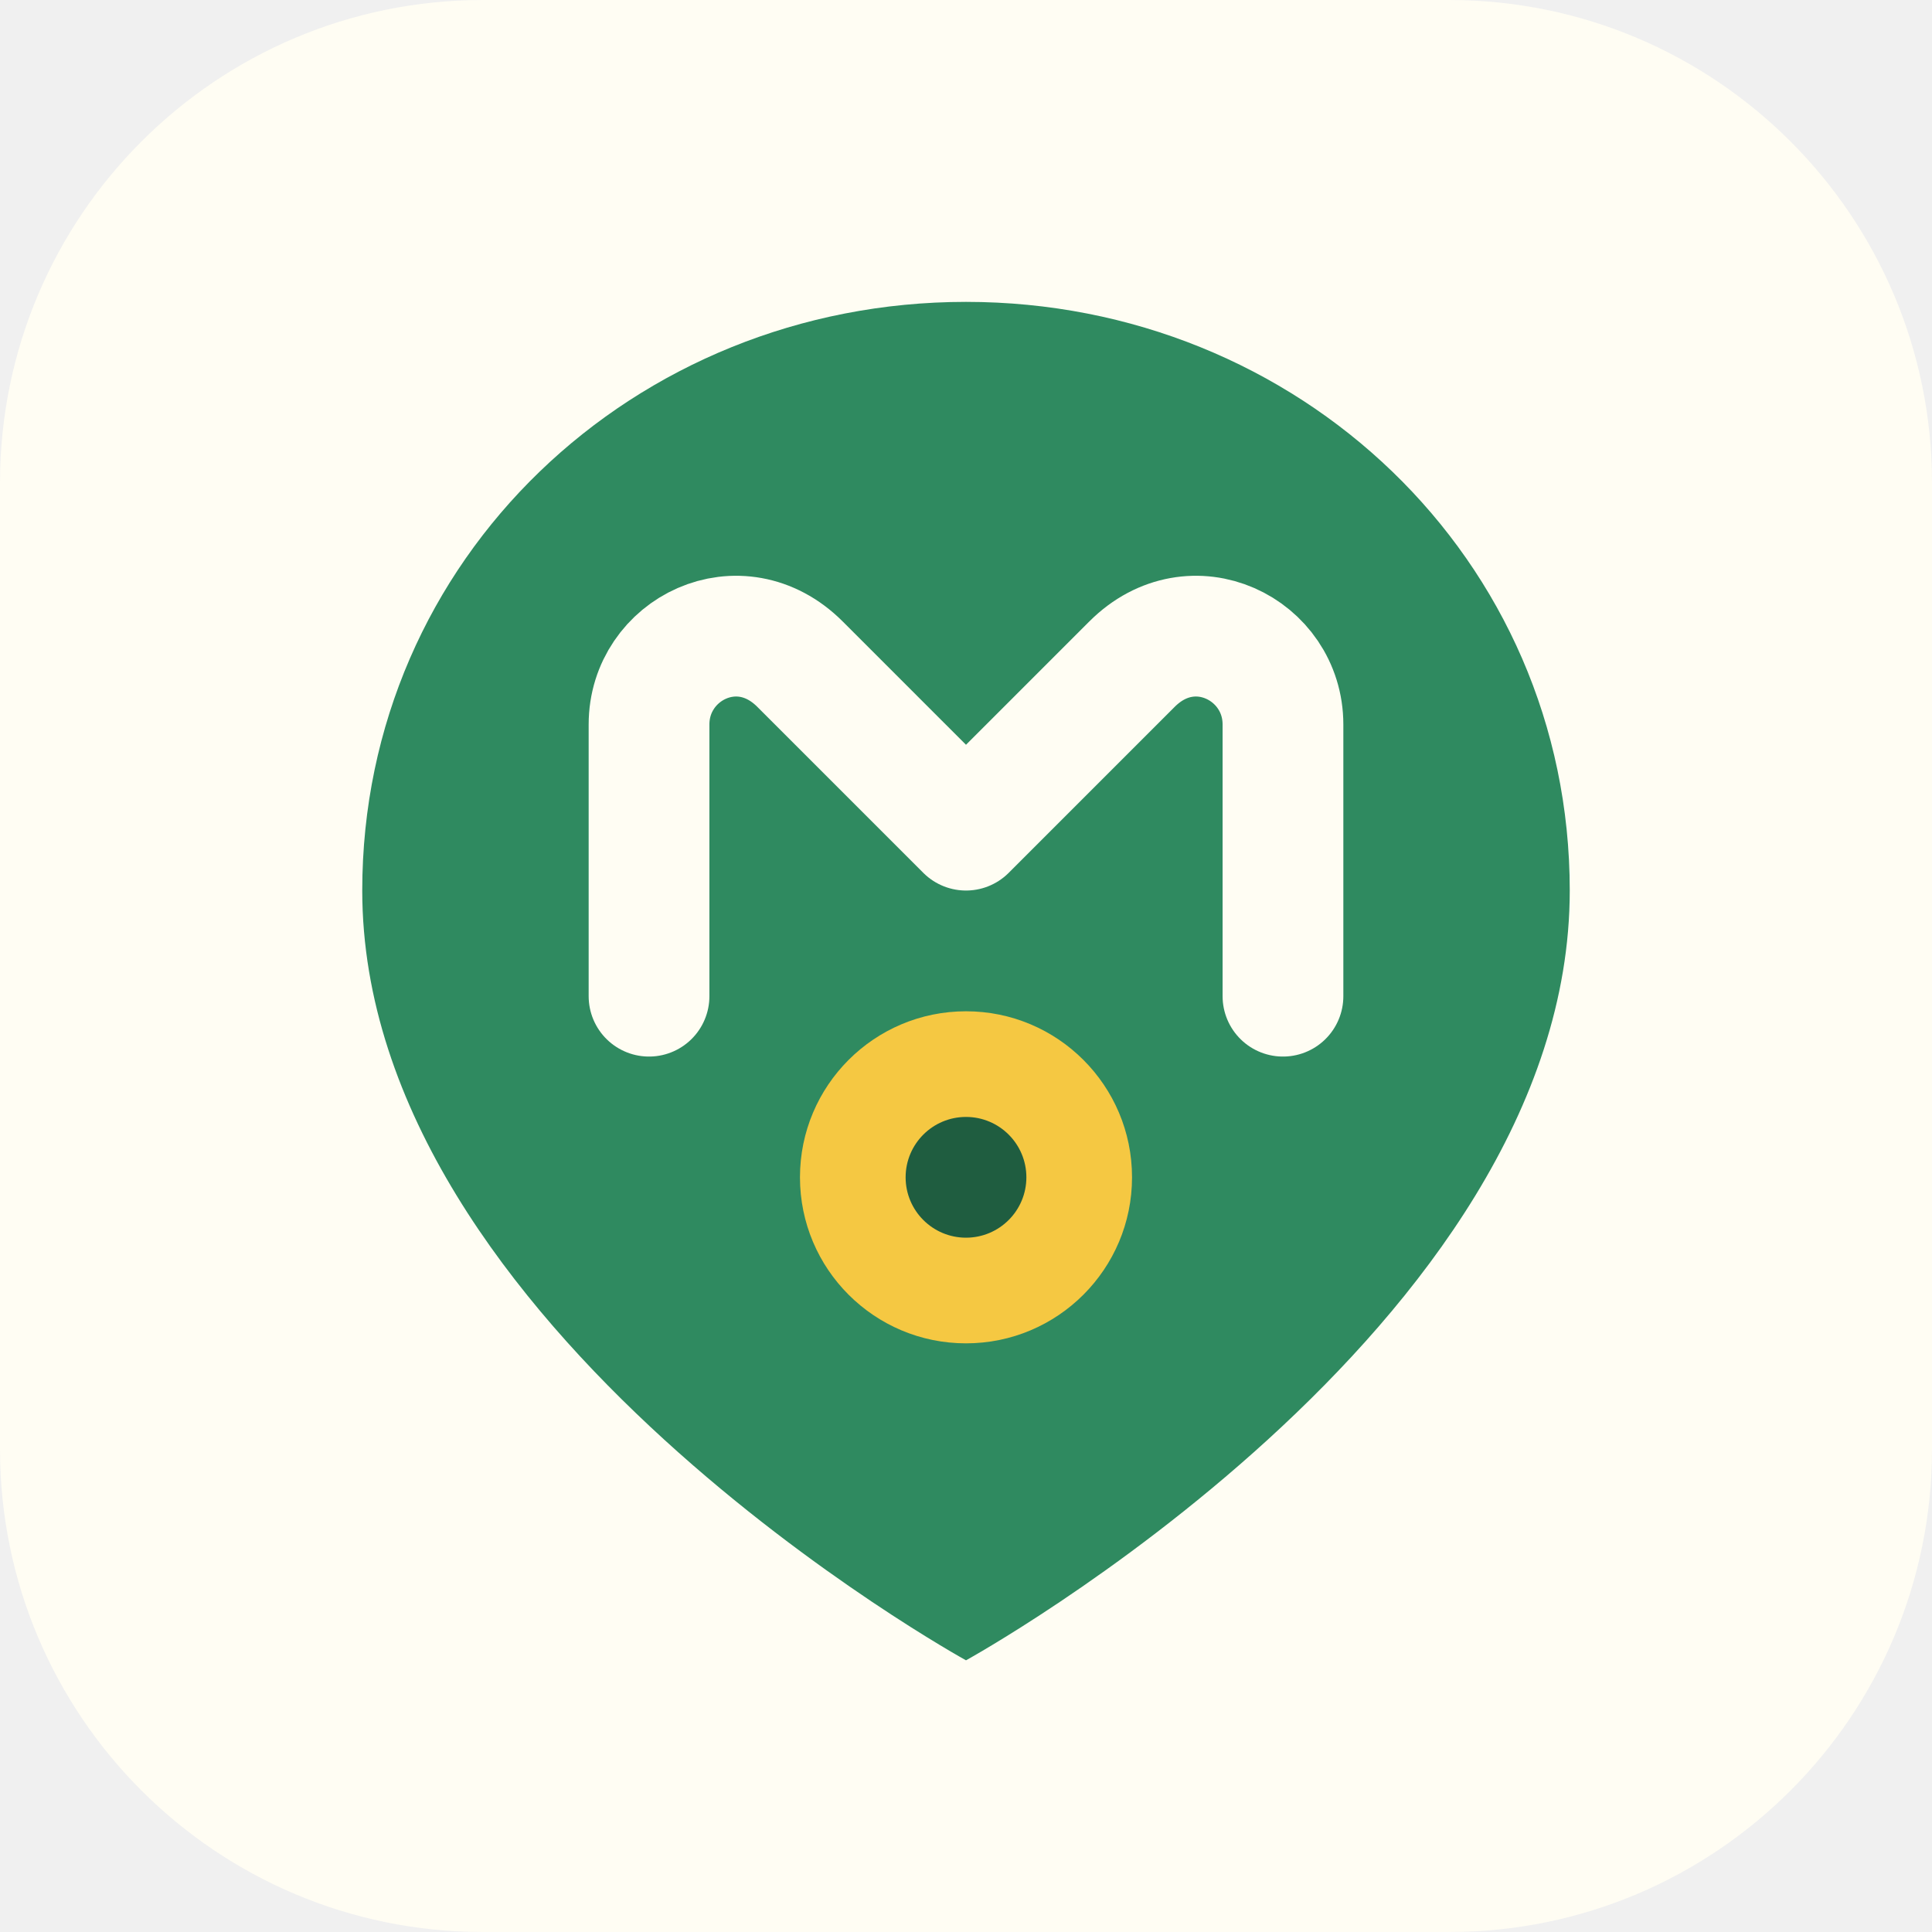
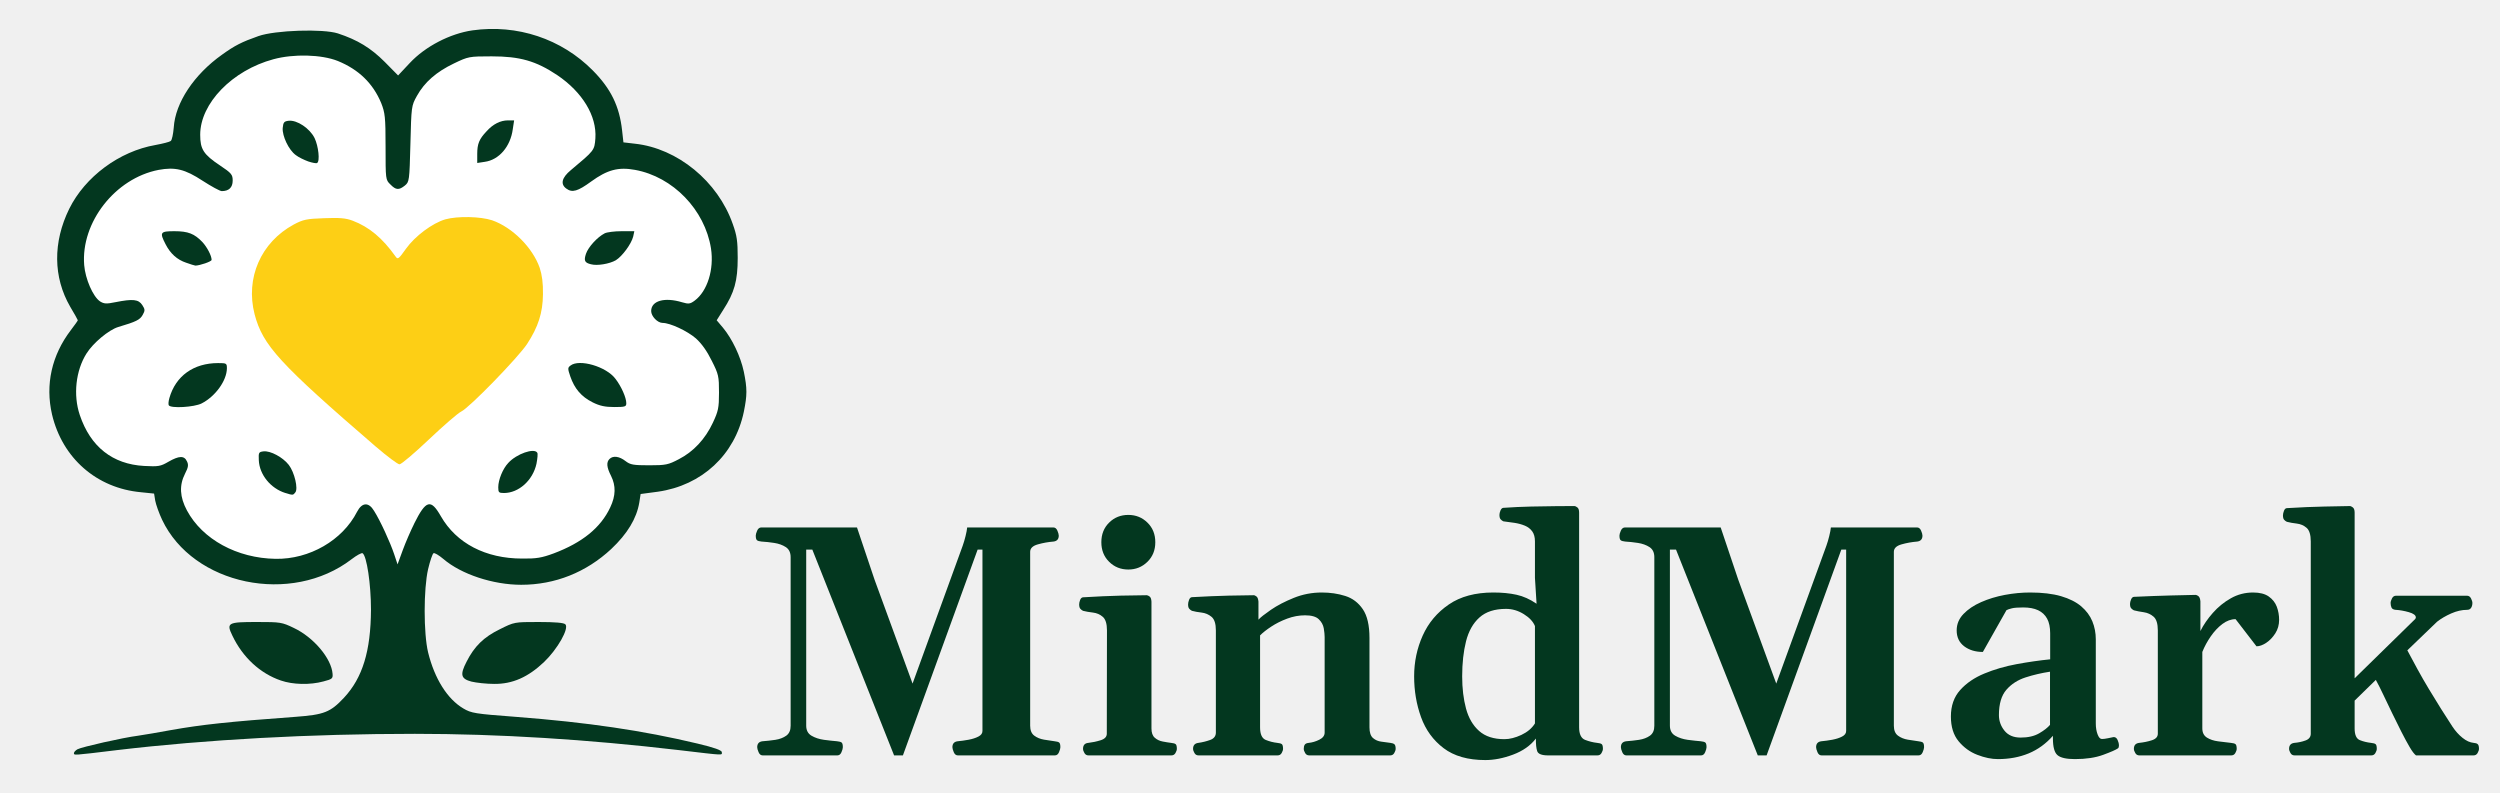
- <svg xmlns="http://www.w3.org/2000/svg" viewBox="0 0 128 128" role="img" aria-labelledby="title desc">
-   <rect width="128" height="128" rx="32" fill="#FFFDF3" />
-   <path d="M64 20c-22 0-40 17-40 39 0 29 40 51 40 51s40-22 40-51c0-22-18-39-40-39Z" fill="#2F8A60" />
-   <path d="M43 66V48c0-5 6-8 10-4l11 11 11-11c4-4 10-1 10 4v18" fill="none" stroke="#FFFDF3" stroke-width="8" stroke-linecap="round" stroke-linejoin="round" />
-   <circle cx="64" cy="78" r="11" fill="#F5C842" />
-   <circle cx="64" cy="78" r="4" fill="#1F5D40" />
+ <svg xmlns="http://www.w3.org/2000/svg" width="100%" height="100%" viewBox="0 0 820 260" version="1.1" xml:space="preserve" style="fill-rule:evenodd;clip-rule:evenodd;stroke-linejoin:round;stroke-miterlimit:2;">
+   <g transform="matrix(1,0,0,1,10,10)">
+     <g transform="matrix(8.993381,0,0,8.993381,-229.8844,-985.2386)">
+       <g transform="matrix(1,0,0,1,51.603,135.99)">
+         <path d="M0.662,0C0.596,0 0.546,-0.039 0.513,-0.117C0.479,-0.195 0.463,-0.256 0.463,-0.299C0.463,-0.428 0.527,-0.5 0.656,-0.516C0.812,-0.527 0.969,-0.545 1.125,-0.568C1.281,-0.592 1.413,-0.642 1.521,-0.718C1.628,-0.794 1.682,-0.914 1.682,-1.078L1.682,-7.23C1.682,-7.398 1.623,-7.521 1.506,-7.597C1.389,-7.673 1.248,-7.724 1.084,-7.749C0.92,-7.774 0.766,-7.791 0.621,-7.799C0.539,-7.807 0.483,-7.823 0.454,-7.849C0.425,-7.874 0.41,-7.93 0.41,-8.016C0.41,-8.059 0.427,-8.118 0.46,-8.194C0.493,-8.271 0.543,-8.311 0.609,-8.314L4.102,-8.314L4.74,-6.416L6.129,-2.619L7.957,-7.646C7.996,-7.756 8.031,-7.874 8.062,-8.001C8.094,-8.128 8.113,-8.232 8.121,-8.314L11.262,-8.314C11.328,-8.314 11.378,-8.275 11.411,-8.197C11.444,-8.119 11.461,-8.059 11.461,-8.016C11.461,-7.887 11.396,-7.814 11.268,-7.799C11.072,-7.783 10.882,-7.749 10.696,-7.696C10.511,-7.644 10.418,-7.553 10.418,-7.424L10.418,-1.084C10.418,-0.916 10.468,-0.795 10.567,-0.721C10.667,-0.646 10.786,-0.598 10.925,-0.574C11.063,-0.551 11.191,-0.531 11.309,-0.516C11.391,-0.508 11.446,-0.492 11.476,-0.469C11.505,-0.445 11.52,-0.389 11.52,-0.299C11.52,-0.256 11.503,-0.195 11.47,-0.117C11.437,-0.039 11.387,0 11.32,0L7.781,0C7.715,0 7.665,-0.039 7.632,-0.117C7.599,-0.195 7.582,-0.256 7.582,-0.299C7.582,-0.428 7.646,-0.5 7.775,-0.516C7.9,-0.527 8.032,-0.546 8.171,-0.571C8.31,-0.597 8.429,-0.635 8.528,-0.686C8.628,-0.736 8.678,-0.805 8.678,-0.891L8.678,-7.506L8.502,-7.506L5.777,0L5.455,0L2.473,-7.506L2.25,-7.506L2.25,-1.084C2.25,-0.916 2.314,-0.794 2.443,-0.718C2.572,-0.642 2.725,-0.592 2.9,-0.568C3.076,-0.545 3.234,-0.527 3.375,-0.516C3.457,-0.508 3.513,-0.492 3.542,-0.469C3.571,-0.445 3.586,-0.389 3.586,-0.299C3.586,-0.256 3.569,-0.195 3.536,-0.117C3.503,-0.039 3.453,0 3.387,0L0.662,0Z" style="fill:rgb(3,55,31);" />
+         <path d="M12.545,0C12.479,0 12.429,-0.029 12.396,-0.088C12.362,-0.146 12.346,-0.197 12.346,-0.24C12.346,-0.373 12.41,-0.445 12.539,-0.457C12.684,-0.473 12.832,-0.504 12.984,-0.551C13.137,-0.598 13.213,-0.678 13.213,-0.791L13.219,-4.559C13.219,-4.801 13.168,-4.966 13.066,-5.054C12.965,-5.142 12.846,-5.193 12.709,-5.209C12.572,-5.225 12.451,-5.246 12.346,-5.273C12.307,-5.293 12.273,-5.318 12.246,-5.35C12.219,-5.381 12.205,-5.434 12.205,-5.508C12.205,-5.555 12.217,-5.608 12.24,-5.669C12.264,-5.729 12.299,-5.762 12.346,-5.766C12.854,-5.797 13.312,-5.817 13.723,-5.827C14.133,-5.837 14.447,-5.842 14.666,-5.842C14.697,-5.842 14.733,-5.826 14.774,-5.795C14.815,-5.764 14.838,-5.701 14.842,-5.607L14.842,-0.984C14.842,-0.828 14.882,-0.715 14.962,-0.645C15.042,-0.574 15.138,-0.528 15.249,-0.507C15.36,-0.485 15.463,-0.469 15.557,-0.457C15.639,-0.449 15.694,-0.434 15.724,-0.41C15.753,-0.387 15.768,-0.33 15.768,-0.24C15.768,-0.197 15.751,-0.146 15.718,-0.088C15.685,-0.029 15.635,0 15.568,0L12.545,0ZM13.998,-6.779C13.721,-6.779 13.487,-6.873 13.298,-7.061C13.108,-7.248 13.014,-7.486 13.014,-7.775C13.014,-8.064 13.108,-8.303 13.298,-8.49C13.487,-8.678 13.721,-8.771 13.998,-8.771C14.271,-8.771 14.504,-8.678 14.695,-8.49C14.887,-8.303 14.982,-8.064 14.982,-7.775C14.982,-7.486 14.887,-7.248 14.695,-7.061C14.504,-6.873 14.271,-6.779 13.998,-6.779Z" style="fill:rgb(3,55,31);" />
+         <path d="M16.559,0C16.492,0 16.442,-0.029 16.409,-0.088C16.376,-0.146 16.359,-0.197 16.359,-0.24C16.359,-0.369 16.424,-0.441 16.553,-0.457C16.697,-0.477 16.84,-0.512 16.98,-0.562C17.121,-0.613 17.191,-0.703 17.191,-0.832L17.191,-4.559C17.191,-4.801 17.139,-4.966 17.033,-5.054C16.928,-5.142 16.807,-5.193 16.67,-5.209C16.533,-5.225 16.416,-5.246 16.318,-5.273C16.279,-5.293 16.246,-5.318 16.219,-5.35C16.191,-5.381 16.178,-5.434 16.178,-5.508C16.178,-5.555 16.189,-5.609 16.213,-5.672C16.236,-5.734 16.271,-5.768 16.318,-5.771C16.811,-5.799 17.258,-5.817 17.66,-5.827C18.062,-5.837 18.365,-5.842 18.568,-5.842C18.6,-5.842 18.635,-5.826 18.674,-5.795C18.713,-5.764 18.736,-5.701 18.744,-5.607L18.744,-4.951C18.818,-5.033 18.971,-5.153 19.201,-5.312C19.432,-5.47 19.709,-5.614 20.033,-5.745C20.357,-5.876 20.697,-5.941 21.053,-5.941C21.361,-5.941 21.647,-5.899 21.911,-5.815C22.175,-5.731 22.388,-5.57 22.55,-5.332C22.712,-5.094 22.793,-4.744 22.793,-4.283L22.793,-1.025C22.793,-0.838 22.836,-0.707 22.922,-0.633C23.008,-0.559 23.11,-0.515 23.229,-0.501C23.349,-0.487 23.457,-0.473 23.555,-0.457C23.621,-0.449 23.67,-0.433 23.701,-0.407C23.732,-0.382 23.748,-0.326 23.748,-0.24C23.748,-0.197 23.731,-0.146 23.698,-0.088C23.665,-0.029 23.615,0 23.549,0L20.596,0C20.529,0 20.479,-0.029 20.446,-0.088C20.413,-0.146 20.396,-0.197 20.396,-0.24C20.396,-0.303 20.408,-0.353 20.432,-0.39C20.455,-0.427 20.504,-0.449 20.578,-0.457C20.703,-0.469 20.831,-0.507 20.962,-0.571C21.093,-0.636 21.158,-0.723 21.158,-0.832L21.158,-4.318C21.158,-4.404 21.147,-4.51 21.126,-4.635C21.104,-4.76 21.044,-4.87 20.944,-4.966C20.845,-5.062 20.678,-5.109 20.443,-5.109C20.225,-5.109 20.008,-5.069 19.793,-4.989C19.578,-4.909 19.385,-4.812 19.213,-4.699C19.041,-4.586 18.904,-4.479 18.803,-4.377L18.803,-1.025C18.803,-0.775 18.871,-0.622 19.008,-0.565C19.145,-0.509 19.285,-0.473 19.43,-0.457C19.512,-0.449 19.567,-0.434 19.597,-0.41C19.626,-0.387 19.641,-0.33 19.641,-0.24C19.641,-0.197 19.624,-0.146 19.591,-0.088C19.558,-0.029 19.508,0 19.441,0L16.559,0Z" style="fill:rgb(3,55,31);" />
+         <path d="M27.018,0.17C26.385,0.17 25.878,0.025 25.497,-0.264C25.116,-0.553 24.842,-0.93 24.674,-1.395C24.506,-1.859 24.422,-2.355 24.422,-2.883C24.422,-3.41 24.526,-3.906 24.735,-4.371C24.944,-4.836 25.262,-5.214 25.688,-5.505C26.113,-5.796 26.654,-5.941 27.311,-5.941C27.627,-5.941 27.909,-5.914 28.157,-5.859C28.405,-5.805 28.648,-5.695 28.887,-5.531L28.828,-6.475L28.828,-7.805C28.828,-7.957 28.795,-8.079 28.729,-8.171C28.662,-8.263 28.572,-8.332 28.459,-8.379C28.346,-8.426 28.221,-8.46 28.084,-8.481C27.947,-8.503 27.811,-8.521 27.674,-8.537C27.635,-8.557 27.602,-8.582 27.574,-8.613C27.547,-8.645 27.533,-8.697 27.533,-8.771C27.533,-8.818 27.546,-8.872 27.571,-8.933C27.597,-8.993 27.631,-9.025 27.674,-9.029C28.01,-9.053 28.35,-9.068 28.693,-9.076C29.037,-9.084 29.35,-9.089 29.631,-9.091C29.912,-9.093 30.123,-9.094 30.264,-9.094C30.295,-9.094 30.332,-9.077 30.375,-9.044C30.418,-9.011 30.439,-8.947 30.439,-8.854L30.439,-1.025C30.439,-0.775 30.513,-0.622 30.659,-0.565C30.806,-0.509 30.951,-0.473 31.096,-0.457C31.178,-0.449 31.233,-0.434 31.263,-0.41C31.292,-0.387 31.307,-0.33 31.307,-0.24C31.307,-0.197 31.29,-0.146 31.257,-0.088C31.224,-0.029 31.174,0 31.107,0L29.309,0C29.078,0 28.945,-0.052 28.91,-0.155C28.875,-0.259 28.859,-0.412 28.863,-0.615C28.664,-0.357 28.387,-0.162 28.031,-0.029C27.676,0.104 27.338,0.17 27.018,0.17ZM27.715,-0.592C27.906,-0.592 28.112,-0.644 28.333,-0.747C28.554,-0.851 28.719,-0.99 28.828,-1.166L28.828,-4.717C28.762,-4.881 28.626,-5.026 28.421,-5.153C28.216,-5.28 28,-5.344 27.773,-5.344C27.359,-5.344 27.036,-5.239 26.804,-5.03C26.571,-4.821 26.408,-4.531 26.314,-4.16C26.221,-3.789 26.174,-3.363 26.174,-2.883C26.174,-2.445 26.221,-2.054 26.314,-1.708C26.408,-1.362 26.567,-1.09 26.792,-0.891C27.017,-0.691 27.324,-0.592 27.715,-0.592Z" style="fill:rgb(3,55,31);" />
+         <path d="M32.162,0C32.096,0 32.046,-0.039 32.013,-0.117C31.979,-0.195 31.963,-0.256 31.963,-0.299C31.963,-0.428 32.027,-0.5 32.156,-0.516C32.312,-0.527 32.469,-0.545 32.625,-0.568C32.781,-0.592 32.913,-0.642 33.021,-0.718C33.128,-0.794 33.182,-0.914 33.182,-1.078L33.182,-7.23C33.182,-7.398 33.123,-7.521 33.006,-7.597C32.889,-7.673 32.748,-7.724 32.584,-7.749C32.42,-7.774 32.266,-7.791 32.121,-7.799C32.039,-7.807 31.983,-7.823 31.954,-7.849C31.925,-7.874 31.91,-7.93 31.91,-8.016C31.91,-8.059 31.927,-8.118 31.96,-8.194C31.993,-8.271 32.043,-8.311 32.109,-8.314L35.602,-8.314L36.24,-6.416L37.629,-2.619L39.457,-7.646C39.496,-7.756 39.531,-7.874 39.562,-8.001C39.594,-8.128 39.613,-8.232 39.621,-8.314L42.762,-8.314C42.828,-8.314 42.878,-8.275 42.911,-8.197C42.944,-8.119 42.961,-8.059 42.961,-8.016C42.961,-7.887 42.896,-7.814 42.768,-7.799C42.572,-7.783 42.382,-7.749 42.196,-7.696C42.011,-7.644 41.918,-7.553 41.918,-7.424L41.918,-1.084C41.918,-0.916 41.968,-0.795 42.067,-0.721C42.167,-0.646 42.286,-0.598 42.425,-0.574C42.563,-0.551 42.691,-0.531 42.809,-0.516C42.891,-0.508 42.946,-0.492 42.976,-0.469C43.005,-0.445 43.02,-0.389 43.02,-0.299C43.02,-0.256 43.003,-0.195 42.97,-0.117C42.937,-0.039 42.887,0 42.82,0L39.281,0C39.215,0 39.165,-0.039 39.132,-0.117C39.099,-0.195 39.082,-0.256 39.082,-0.299C39.082,-0.428 39.146,-0.5 39.275,-0.516C39.4,-0.527 39.532,-0.546 39.671,-0.571C39.81,-0.597 39.929,-0.635 40.028,-0.686C40.128,-0.736 40.178,-0.805 40.178,-0.891L40.178,-7.506L40.002,-7.506L37.277,0L36.955,0L33.973,-7.506L33.75,-7.506L33.75,-1.084C33.75,-0.916 33.814,-0.794 33.943,-0.718C34.072,-0.642 34.225,-0.592 34.4,-0.568C34.576,-0.545 34.734,-0.527 34.875,-0.516C34.957,-0.508 35.013,-0.492 35.042,-0.469C35.071,-0.445 35.086,-0.389 35.086,-0.299C35.086,-0.256 35.069,-0.195 35.036,-0.117C35.003,-0.039 34.953,0 34.887,0L32.162,0Z" style="fill:rgb(3,55,31);" />
+         <path d="M43.998,-1.418C43.998,-1.809 44.11,-2.13 44.335,-2.382C44.56,-2.634 44.854,-2.835 45.217,-2.985C45.58,-3.136 45.973,-3.25 46.395,-3.328C46.816,-3.406 47.225,-3.465 47.619,-3.504L47.619,-4.453C47.619,-4.672 47.582,-4.85 47.508,-4.986C47.434,-5.123 47.324,-5.226 47.18,-5.294C47.035,-5.362 46.854,-5.396 46.635,-5.396C46.447,-5.396 46.31,-5.386 46.222,-5.364C46.134,-5.343 46.068,-5.32 46.025,-5.297L45.164,-3.773C44.891,-3.773 44.663,-3.843 44.481,-3.981C44.3,-4.12 44.209,-4.312 44.209,-4.559C44.209,-4.785 44.291,-4.984 44.455,-5.156C44.619,-5.328 44.834,-5.473 45.1,-5.59C45.365,-5.707 45.654,-5.795 45.967,-5.854C46.279,-5.912 46.586,-5.941 46.887,-5.941C47.332,-5.941 47.708,-5.896 48.015,-5.807C48.321,-5.717 48.567,-5.593 48.753,-5.435C48.938,-5.276 49.073,-5.095 49.157,-4.89C49.241,-4.685 49.283,-4.465 49.283,-4.23L49.283,-1.166C49.283,-1.014 49.305,-0.881 49.348,-0.768C49.391,-0.654 49.443,-0.598 49.506,-0.598C49.561,-0.598 49.636,-0.607 49.731,-0.627C49.827,-0.646 49.893,-0.66 49.928,-0.668C49.994,-0.672 50.044,-0.638 50.077,-0.565C50.11,-0.493 50.127,-0.424 50.127,-0.357C50.127,-0.311 50.115,-0.277 50.092,-0.258C50.014,-0.203 49.834,-0.124 49.553,-0.021C49.271,0.083 48.928,0.135 48.521,0.135C48.209,0.135 47.997,0.087 47.886,-0.009C47.774,-0.104 47.719,-0.309 47.719,-0.621L47.719,-0.715C47.465,-0.426 47.17,-0.212 46.834,-0.073C46.498,0.065 46.125,0.135 45.715,0.135C45.48,0.135 45.229,0.083 44.962,-0.021C44.694,-0.124 44.467,-0.289 44.279,-0.516C44.092,-0.742 43.998,-1.043 43.998,-1.418ZM45.75,-1.471C45.75,-1.26 45.817,-1.07 45.952,-0.902C46.087,-0.734 46.283,-0.65 46.541,-0.65C46.814,-0.65 47.04,-0.702 47.218,-0.806C47.396,-0.909 47.527,-1.012 47.613,-1.113L47.613,-3.053C47.305,-3.006 47.008,-2.937 46.723,-2.845C46.438,-2.753 46.204,-2.603 46.022,-2.394C45.841,-2.185 45.75,-1.877 45.75,-1.471Z" style="fill:rgb(3,55,31);" />
+         <path d="M50.871,0C50.805,0 50.755,-0.029 50.722,-0.088C50.688,-0.146 50.672,-0.197 50.672,-0.24C50.672,-0.369 50.736,-0.441 50.865,-0.457C51.025,-0.473 51.179,-0.504 51.325,-0.551C51.472,-0.598 51.545,-0.678 51.545,-0.791L51.545,-4.559C51.545,-4.801 51.494,-4.967 51.393,-5.057C51.291,-5.146 51.172,-5.201 51.035,-5.221C50.898,-5.24 50.777,-5.264 50.672,-5.291C50.633,-5.311 50.6,-5.336 50.572,-5.367C50.545,-5.398 50.531,-5.451 50.531,-5.525C50.531,-5.572 50.544,-5.626 50.569,-5.687C50.595,-5.747 50.629,-5.779 50.672,-5.783C51.18,-5.807 51.628,-5.823 52.017,-5.833C52.405,-5.843 52.707,-5.85 52.922,-5.854C52.953,-5.854 52.988,-5.838 53.027,-5.807C53.066,-5.775 53.09,-5.713 53.098,-5.619L53.098,-4.535C53.211,-4.762 53.362,-4.982 53.552,-5.197C53.741,-5.412 53.96,-5.59 54.208,-5.73C54.456,-5.871 54.727,-5.941 55.02,-5.941C55.262,-5.941 55.452,-5.893 55.591,-5.795C55.729,-5.697 55.827,-5.573 55.884,-5.423C55.94,-5.272 55.969,-5.113 55.969,-4.945C55.969,-4.762 55.923,-4.598 55.831,-4.453C55.739,-4.309 55.629,-4.193 55.5,-4.107C55.371,-4.021 55.252,-3.979 55.143,-3.979L54.381,-4.969C54.217,-4.969 54.057,-4.91 53.9,-4.793C53.744,-4.676 53.603,-4.525 53.476,-4.342C53.349,-4.158 53.246,-3.969 53.168,-3.773L53.168,-0.984C53.168,-0.832 53.224,-0.721 53.335,-0.65C53.446,-0.58 53.583,-0.534 53.745,-0.513C53.907,-0.491 54.062,-0.473 54.211,-0.457C54.293,-0.449 54.349,-0.434 54.378,-0.41C54.407,-0.387 54.422,-0.33 54.422,-0.24C54.422,-0.197 54.405,-0.146 54.372,-0.088C54.339,-0.029 54.289,0 54.223,0L50.871,0Z" style="fill:rgb(3,55,31);" />
+         <path d="M56.531,0C56.465,0 56.415,-0.029 56.382,-0.088C56.349,-0.146 56.332,-0.197 56.332,-0.24C56.332,-0.369 56.396,-0.441 56.525,-0.457C56.67,-0.469 56.806,-0.498 56.933,-0.545C57.06,-0.592 57.123,-0.674 57.123,-0.791L57.123,-7.805C57.123,-8.047 57.072,-8.212 56.971,-8.3C56.869,-8.388 56.75,-8.439 56.613,-8.455C56.477,-8.471 56.355,-8.492 56.25,-8.52C56.211,-8.539 56.178,-8.564 56.15,-8.596C56.123,-8.627 56.109,-8.68 56.109,-8.754C56.109,-8.801 56.121,-8.855 56.145,-8.918C56.168,-8.98 56.203,-9.014 56.25,-9.018C56.758,-9.049 57.214,-9.068 57.618,-9.076C58.022,-9.084 58.332,-9.09 58.547,-9.094C58.578,-9.094 58.615,-9.077 58.658,-9.044C58.701,-9.011 58.723,-8.947 58.723,-8.854L58.723,-2.812L60.891,-4.934C60.934,-4.969 60.955,-5.002 60.955,-5.033C60.955,-5.111 60.87,-5.175 60.7,-5.224C60.53,-5.272 60.369,-5.301 60.217,-5.309C60.139,-5.316 60.089,-5.345 60.067,-5.394C60.046,-5.442 60.035,-5.498 60.035,-5.561C60.035,-5.604 60.052,-5.658 60.085,-5.725C60.118,-5.791 60.168,-5.824 60.234,-5.824L62.818,-5.824C62.885,-5.824 62.935,-5.791 62.968,-5.725C63.001,-5.658 63.018,-5.604 63.018,-5.561C63.018,-5.49 63.002,-5.431 62.971,-5.382C62.939,-5.333 62.891,-5.309 62.824,-5.309C62.637,-5.309 62.443,-5.265 62.244,-5.177C62.045,-5.089 61.873,-4.988 61.729,-4.875L60.645,-3.832C60.758,-3.617 60.881,-3.389 61.014,-3.146C61.146,-2.904 61.286,-2.661 61.433,-2.417C61.579,-2.173 61.726,-1.935 61.872,-1.702C62.019,-1.47 62.158,-1.252 62.291,-1.049C62.4,-0.885 62.523,-0.748 62.66,-0.639C62.797,-0.529 62.932,-0.469 63.064,-0.457C63.131,-0.453 63.18,-0.438 63.211,-0.41C63.242,-0.383 63.258,-0.326 63.258,-0.24C63.258,-0.197 63.241,-0.146 63.208,-0.088C63.175,-0.029 63.125,0 63.059,0L60.961,0C60.898,-0.047 60.821,-0.148 60.729,-0.305C60.638,-0.461 60.537,-0.646 60.428,-0.861C60.318,-1.076 60.207,-1.301 60.094,-1.535C59.98,-1.77 59.873,-1.994 59.771,-2.209C59.67,-2.424 59.578,-2.605 59.496,-2.754L58.723,-1.998L58.723,-0.984C58.723,-0.75 58.786,-0.607 58.913,-0.557C59.04,-0.506 59.176,-0.473 59.32,-0.457C59.402,-0.449 59.458,-0.434 59.487,-0.41C59.517,-0.387 59.531,-0.33 59.531,-0.24C59.531,-0.197 59.515,-0.146 59.481,-0.088C59.448,-0.029 59.398,0 59.332,0L56.531,0Z" style="fill:rgb(3,55,31);" />
+       </g>
+     </g>
+   </g>
+   <g transform="matrix(1,0,0,1,-68,0)">
+     <g transform="matrix(0.511849,0,0,0.511849,-122.7204,-135.4007)">
+       <path d="M622.1,624.92C619.53,617.2 614.75,606.18 610.83,599.2L607.03,592.59L604.21,597.61C597.35,609.73 585.84,618.8 571.64,623.45C564.29,625.9 560.25,626.39 549.23,626.27C541.03,626.27 532.82,625.41 528.17,624.19C510.78,619.66 495.96,608.76 488.74,595.29C485.43,589.04 484.94,586.84 484.94,578.76C484.94,572.76 485.55,567.98 486.78,565.78C488.98,561.37 488.86,561.37 483.11,564.68C479.19,567.01 477.35,567.25 464.99,566.76C453.23,566.39 450.29,565.78 444.42,562.96C427.28,554.63 417.6,537.73 417.6,515.81C417.6,498.3 421.64,488.01 432.66,477.97C438.54,472.46 443.56,469.89 450.91,468.54C453.36,468.05 456.54,466.7 458.01,465.6C460.34,463.64 460.46,463.27 458.87,461.93C457.52,460.83 455.69,460.71 451.77,461.56C448.83,462.29 443.69,462.91 440.5,462.91C433.52,462.91 429.97,459.97 425.8,450.91C422.74,443.93 421.51,426.05 423.6,416.62C426.54,402.9 435.11,389.8 447.23,380.49C456.17,373.75 464.5,370.33 474.91,369.1C487.89,367.63 494.75,369.22 505.16,376.08C514.83,382.33 516.18,382.82 517.41,380.86C517.78,380.25 514.47,377.31 509.94,374.25C498.43,366.53 497.2,364.33 497.2,350.86C497.2,341.19 497.69,338.86 500.87,332.12C507.97,317.06 525.12,303.95 544.1,298.81C557.69,295.14 582.31,295.75 592.72,299.91C606.19,305.42 615.25,314.24 620.52,326.85C622.97,333.1 623.34,335.67 623.34,354.65C623.34,373.02 623.58,376.08 625.54,378.41C627.62,380.98 627.87,380.98 629.46,379.02C630.93,377.31 631.42,371.3 631.91,352.81C632.52,329.05 632.52,328.69 636.07,322.32C640.97,313.5 648.56,306.89 659.83,301.5L669.26,296.97L687.63,296.97C703.79,296.97 707.1,297.34 715.06,299.91C733.43,305.91 750.08,320.48 755.72,335.55C757.8,340.94 758.17,344.49 757.8,353.06L757.43,363.84L752.41,368.37C749.72,370.82 745.43,374.49 742.98,376.33C738.45,379.76 737.22,382.09 739.92,382.09C740.65,382.09 744.33,379.76 748,377.07C755.59,371.31 763.06,368.62 771.51,368.62C800.41,368.62 826.37,390.05 831.64,418.22C833.6,428.75 832.5,442.59 829.07,450.43C824.05,462.19 817.44,465 803.97,461.45C799.07,460.1 798.21,460.23 796.25,462.18C794.29,464.14 794.29,464.38 796.49,466.1C797.84,467.08 799.92,467.81 801.14,467.81C805.79,467.81 816.82,473.08 822.2,477.73C825.87,481.04 829.3,485.81 832.36,492.06C837.01,501.24 837.01,501.49 837.01,516.18C837.01,530.14 836.77,531.24 833.09,539.08C828.19,549.61 820.6,557.69 811.29,562.47C804.19,566.27 803.45,566.39 788.51,566.39C774.92,566.39 772.59,566.15 770.39,564.06C766.96,560.88 765.98,562.22 768.31,566.88C771.37,572.64 770.88,585.86 767.33,593.33C761.21,606.31 749.45,615.99 731.08,622.84C722.88,625.9 720.43,626.27 707.2,626.27C680.75,626.27 662.26,617.45 652.09,600.19C650.13,596.76 647.93,593.94 647.44,593.94C646.09,593.94 636.05,615 633.48,622.96C631.52,629.08 631.15,629.45 627.48,629.45C623.93,629.45 623.32,628.96 622.09,624.92L622.1,624.92ZM557.81,573.49C556.71,568.71 551.69,562.47 547.28,560.14C542.14,557.57 541.52,558.79 544.71,565.04C546.91,569.08 555.61,576.8 558.18,576.8C558.42,576.8 558.3,575.33 557.81,573.49ZM706.6,569.82C710.4,565.53 713.34,559.78 712.23,558.8C711.37,557.94 705,561.62 702.07,564.8C700.6,566.39 698.52,569.7 697.54,572.15L695.58,576.68L699.25,575.46C701.21,574.73 704.52,572.15 706.6,569.83L706.6,569.82ZM664.47,524.63C669.61,522.18 701.09,489.97 706.72,481.28C719.58,461.69 719.95,443.32 707.82,427.27C695.94,411.47 678.31,404.37 661.65,408.9C653.45,411.1 642.18,419.55 636.55,427.51C632.14,433.76 630.92,434.74 627.49,434.74C624.43,434.74 623.08,433.88 620.51,430.21C614.02,420.66 605.2,413.56 594.92,409.64C586.23,406.46 573.24,407.56 564.43,412.21C546.18,422.01 535.16,442.34 538.84,459.6C541.04,470.38 547.53,482.13 557.21,492.54C565.41,501.48 590.03,523.89 616.6,546.55L628.72,556.96L644.64,541.77C653.33,533.32 662.27,525.61 664.48,524.63L664.47,524.63ZM498.17,519.36C506.01,515.44 515.31,503.81 512.74,501.36C512.37,500.87 509.31,501.24 505.88,502.09C498.65,503.8 490.82,510.05 487.27,516.91L484.94,521.69L489.23,521.69C491.68,521.69 495.72,520.59 498.17,519.36ZM769.05,520.58C769.05,519.97 767.21,516.78 765.13,513.6C760.84,507.23 749.94,500.5 745.17,501.11C738.92,502.09 746.03,513.6 755.95,518.62C762.07,521.68 769.05,522.66 769.05,520.58ZM502.09,428.24C502.09,426.4 495.35,419.79 491.44,417.71C488.26,416.12 482.5,415.87 482.5,417.47C482.5,419.31 487.77,425.19 491.56,427.51C495.97,430.2 502.09,430.57 502.09,428.24ZM762.93,428C766.24,426.29 772.73,419.06 772.73,417.22C772.73,415.87 766.61,416.24 763.79,417.71C760.36,419.42 754.48,424.94 753.01,427.75C752.03,429.46 752.4,429.83 755.58,429.83C757.66,429.83 760.97,428.97 762.93,427.99L762.93,428ZM573.12,362.85C573.12,359.79 567.36,351.09 563.81,349.01C557.81,345.21 556.71,346.32 559.89,352.68C563.07,358.93 573.12,366.64 573.12,362.84L573.12,362.85ZM688.36,360.89C691.91,357.95 696.81,350.48 696.81,348.15C696.81,345.58 694.73,346.31 690.07,350.35C680.76,358.55 679.29,368.6 688.36,360.88L688.36,360.89Z" style="fill:white;fill-rule:nonzero;" />
+     </g>
+     <g transform="matrix(0.511849,0,0,0.511849,-122.7204,-135.4007)">
+       <path d="M420.04,747.01C420.04,746.4 421.02,745.42 422.24,744.68C424.93,743.21 451.39,737.21 461.06,735.99C465.1,735.38 474.78,733.79 482.49,732.32C501.96,728.89 518.62,727.05 562.21,723.87C580.33,722.52 584.38,720.93 593.07,711.62C604.95,698.88 610.21,681.74 610.34,655.17C610.34,639.01 607.65,620.76 604.95,619.04C604.34,618.67 601.15,620.39 597.97,622.84C559.27,652.6 496.33,639.49 476.49,597.61C474.53,593.45 472.57,587.94 472.08,585.36L471.35,580.83L463.02,579.97C434.61,577.4 412.57,558.17 405.95,530.13C401.54,511.03 405.71,492.17 418.07,476C420.52,472.82 422.48,470 422.48,469.75C422.48,469.51 420.28,465.59 417.58,461.06C406.68,442.2 406.44,419.79 416.97,398.36C427.13,377.79 449.05,361.5 472.2,357.46C476.85,356.6 481.26,355.5 482,354.89C482.86,354.28 483.59,350.36 483.96,346.2C484.94,330.4 496.94,312.28 514.94,299.54C523.14,293.66 527.43,291.46 538.21,287.66C548.99,283.86 579.6,282.88 589.15,285.95C601.76,290.11 610.21,295.26 619.15,304.2L627.72,312.89L635.19,304.93C645.11,294.28 661.03,286.07 675.36,283.99C704.02,279.95 732.43,289.38 752.51,309.71C764.14,321.47 769.53,332.61 771.25,348.04L772.11,355.76L779.46,356.62C806.77,359.56 832.61,380.74 842.16,408.05C844.85,415.52 845.34,419.07 845.34,429.85C845.34,444.42 843.26,452.02 836.03,463.16L831.87,469.77L835.91,474.55C841.79,481.65 847.18,492.92 849.26,502.72C851.46,513.5 851.46,517.66 849.26,528.44C843.5,555.99 822.44,575.59 794.15,579.63L783.13,581.1L782.27,586.61C780.56,596.77 774.68,606.57 764.27,616.37C748.23,631.31 728.27,639.27 706.59,639.27C688.59,639.27 668.14,632.53 656.75,622.74C653.81,620.29 650.99,618.58 650.38,619.07C649.77,619.44 648.18,623.97 646.95,629.23C644.01,641.84 644.01,670.5 646.95,682.62C651.11,699.52 659.32,712.5 669.48,718.5C674.62,721.56 676.95,721.93 703.03,723.89C749.2,727.44 784.83,732.71 819.61,741.03C830.39,743.6 835.16,745.32 835.16,746.54C835.16,748.62 837.61,748.74 807.48,745.19C748.94,738.33 692.12,734.78 638.48,734.78C571.49,734.78 504.75,738.45 447.81,745.19C418.54,748.74 420.01,748.62 420.01,747.03L420.04,747.01ZM638.02,600.06C645.61,584.87 648.67,584.02 655.16,595.41C665.08,612.68 683.82,622.47 707.21,622.47C716.27,622.59 719.82,621.98 727.42,619.16C745.67,612.3 757.55,602.75 763.67,589.65C767.22,582.18 767.34,575.81 764.16,569.44C761.34,563.93 761.1,560.75 763.18,558.66C765.51,556.33 769.55,556.95 773.47,560.01C776.53,562.34 778.37,562.7 788.66,562.7C799.31,562.7 800.91,562.33 807.64,558.78C816.95,554 824.54,545.92 829.44,535.39C832.87,528.04 833.36,525.96 833.36,516.16C833.36,505.75 833.12,504.4 828.71,495.71C825.65,489.46 822.22,484.69 818.55,481.38C813.04,476.6 802.02,471.46 797.24,471.46C793.93,471.46 789.89,467.17 789.89,463.87C789.89,457.26 798.46,454.81 809.73,458.24C813.89,459.46 814.87,459.34 817.81,457.14C825.89,451.14 830.3,437.18 828.22,423.71C824.3,398.97 803.85,377.79 779.48,373.38C768.83,371.42 761.72,373.38 751.44,380.85C742.87,387.1 739.32,388.2 735.52,385.38C731.6,382.56 732.58,378.4 738.34,373.62C753.53,360.88 753.53,361.01 754.14,353.17C755.12,338.84 745.81,323.53 729.65,312.64C716.06,303.58 705.77,300.64 687.65,300.64C673.2,300.64 672.71,300.76 663.53,305.17C652.26,310.56 644.67,317.17 639.77,325.99C636.22,332.36 636.22,332.73 635.61,356.73C635,380.49 634.88,381.1 632.06,383.43C628.26,386.49 626.3,386.37 622.75,382.7C619.69,379.76 619.69,379.39 619.69,358.58C619.69,339.35 619.32,336.78 616.87,330.54C611.6,317.93 602.54,309.11 589.07,303.6C578.66,299.44 560.78,298.95 547.8,302.5C521.47,309.6 500.9,330.79 500.9,350.87C500.9,360.18 502.98,363.48 513.64,370.59C520.99,375.49 521.72,376.47 521.72,380.26C521.72,384.67 519.27,387 514.74,387C513.52,387 508,383.94 502.49,380.39C491.1,372.92 484.86,371.45 474.2,373.41C446.4,378.8 424.36,407.09 426.56,434.4C427.29,443.34 432.19,454.61 436.72,457.67C439.29,459.26 440.76,459.38 446.64,458.16C457.78,455.96 461.34,456.32 463.78,460C465.62,462.82 465.62,463.55 464.02,466.37C462.31,469.43 459.98,470.66 448.34,474.09C442.34,475.93 432.3,484.25 428.01,491.11C421.15,502.01 419.44,517.68 423.72,530.42C430.58,550.87 444.78,562.01 464.99,563.12C474.17,563.61 475.52,563.36 480.54,560.43C487.4,556.51 490.7,556.39 492.42,560.19C493.52,562.39 493.28,563.99 491.2,568.03C487.4,575.5 487.77,582.97 492.42,591.66C502.34,610.15 524.5,622.28 549.24,622.64C570.92,623.01 592.1,610.76 601.41,592.51C604.59,586.39 608.88,586.14 612.31,591.9C616.23,598.02 622.72,612.23 625.17,619.58L627.37,626.19L630.68,617.13C632.52,612.11 635.82,604.52 638.03,600.11L638.02,600.06Z" style="fill:rgb(3,55,31);fill-rule:nonzero;" />
+     </g>
+     <g transform="matrix(0.511849,0,0,0.511849,-122.7204,-135.4007)">
+       <path d="M555.48,580.46C546.05,577.52 538.83,568.7 538.46,559.4C538.22,554.5 538.46,554.13 541.52,553.77C545.93,553.28 553.89,557.57 557.68,562.46C561.35,567.24 563.8,577.77 561.84,580.09C560.37,581.93 560.37,581.93 555.47,580.46L555.48,580.46Z" style="fill:rgb(3,55,31);fill-rule:nonzero;" />
+     </g>
+     <g transform="matrix(0.511849,0,0,0.511849,-122.7204,-135.4007)">
+       <path d="M691.9,576.79C691.9,572.01 694.84,564.79 698.39,561.11C703.66,555.35 714.92,551.44 716.88,554.62C717.37,555.23 717,558.42 716.39,561.72C714.06,572.37 705,580.46 695.57,580.46C692.26,580.46 691.9,580.09 691.9,576.79Z" style="fill:rgb(3,55,31);fill-rule:nonzero;" />
+     </g>
+     <g transform="matrix(0.511849,0,0,0.511849,-122.7204,-135.4007)">
+       <path d="M480.78,524.26C480.41,523.77 480.54,521.69 481.15,519.61C485.19,505.4 496.7,497.2 512.38,497.2C517.77,497.2 518.01,497.32 518.01,500.63C517.89,508.47 510.66,518.51 501.85,523.04C497.07,525.49 482.01,526.35 480.79,524.26L480.78,524.26Z" style="fill:rgb(3,55,31);fill-rule:nonzero;" />
+     </g>
+     <g transform="matrix(0.511849,0,0,0.511849,-122.7204,-135.4007)">
+       <path d="M752.28,522.3C745.18,518.75 740.77,513.61 738.07,505.77C736.36,500.75 736.36,500.14 738.19,498.79C743.82,494.38 761.09,499.4 766.97,507.24C770.77,512.14 773.95,519.36 773.95,522.92C773.95,525.12 773.22,525.37 766.23,525.37C760.35,525.37 756.92,524.64 752.27,522.31L752.28,522.3Z" style="fill:rgb(3,55,31);fill-rule:nonzero;" />
+     </g>
+     <g transform="matrix(0.511849,0,0,0.511849,-122.7204,-135.4007)">
+       <path d="M491.93,432.9C486.05,430.94 481.77,427.02 478.7,421.02C474.78,413.43 475.27,412.69 484.33,412.69C493.15,412.69 497.19,414.28 502.33,419.67C505.27,422.85 508.21,428.36 508.21,431.06C508.21,432.16 500.49,434.73 497.8,434.73C497.19,434.61 494.49,433.87 491.92,432.89L491.93,432.9Z" style="fill:rgb(3,55,31);fill-rule:nonzero;" />
+     </g>
+     <g transform="matrix(0.511849,0,0,0.511849,-122.7204,-135.4007)">
+       <path d="M751.3,433.88C747.26,432.9 746.65,431.55 748.12,427.14C749.59,422.85 755.35,416.49 760.12,414.04C761.59,413.31 766.49,412.69 770.9,412.69L779.1,412.69L778.37,416.12C777.15,420.9 771.39,428.73 767.23,431.31C763.19,433.64 755.23,434.98 751.31,433.88L751.3,433.88Z" style="fill:rgb(3,55,31);fill-rule:nonzero;" />
+     </g>
+     <g transform="matrix(0.511849,0,0,0.511849,-122.7204,-135.4007)">
+       <path d="M570.18,368C567.49,367.02 563.93,365.31 562.22,363.96C557.69,360.78 553.4,351.71 553.77,346.57C554.14,342.9 554.63,342.28 557.57,341.92C562.96,341.31 571.16,346.82 574.22,353.06C576.67,358.2 577.77,367.88 575.81,368.98C575.32,369.35 572.75,368.86 570.18,368Z" style="fill:rgb(3,55,31);fill-rule:nonzero;" />
+     </g>
+     <g transform="matrix(0.511849,0,0,0.511849,-122.7204,-135.4007)">
+       <path d="M678.43,363.22C678.43,356.73 679.65,353.67 684.43,348.65C688.59,344 693.37,341.67 698.15,341.67L702.07,341.67L701.21,347.3C699.74,358.44 692.39,367.02 683.21,368.24L678.43,368.97L678.43,363.21L678.43,363.22Z" style="fill:rgb(3,55,31);fill-rule:nonzero;" />
+     </g>
+     <g transform="matrix(0.511849,0,0,0.511849,-122.7204,-135.4007)">
+       <path d="M552.54,700.6C539.31,696.07 528.17,685.78 521.56,671.94C517.52,663.61 518.5,663.12 537.36,663.12C552.18,663.12 553.28,663.24 560.87,666.92C573.61,672.92 584.99,686.51 585.73,696.31C585.97,699.37 585.49,699.74 579.85,701.21C571.28,703.54 560.26,703.29 552.54,700.6Z" style="fill:rgb(3,55,31);fill-rule:nonzero;" />
+     </g>
+     <g transform="matrix(0.511849,0,0,0.511849,-122.7204,-135.4007)">
+       <path d="M674.76,701.33C667.9,699.49 667.29,696.92 671.58,688.59C676.6,678.67 682.6,672.79 692.89,667.77C702.2,663.12 702.2,663.12 717.75,663.12C728.4,663.12 733.91,663.61 734.89,664.59C737.46,667.16 729.87,680.51 721.3,688.71C711.01,698.51 700.97,702.92 689.22,702.79C684.32,702.79 677.83,702.06 674.77,701.32L674.76,701.33Z" style="fill:rgb(3,55,31);fill-rule:nonzero;" />
+     </g>
+     <g transform="matrix(0.511849,0,0,0.511849,-122.7204,-135.4007)">
+       <path d="M613.53,550.83C551.32,497.19 541.03,485.8 535.77,465.96C529.77,442.69 539.81,419.79 560.87,408.4C566.87,405.22 569.07,404.73 580.22,404.36C590.14,403.99 594.06,404.24 598.59,405.95C609.24,409.99 617.69,417.09 626.14,428.97C627.49,430.93 628.1,430.56 632.75,423.95C638.51,415.87 649.65,407.54 657.98,405.09C665.94,402.89 680.51,403.25 687.98,405.7C700.96,410.23 713.94,423.21 718.47,436.19C719.94,440.72 720.67,445.86 720.55,453.09C720.43,465.09 717.49,474.03 710.39,484.93C704.76,493.5 673.41,525.83 668.14,528.28C666.06,529.26 656.75,537.34 647.57,546.04C638.26,554.86 629.81,562.08 628.59,562.08C627.37,561.96 620.63,556.94 613.53,550.81L613.53,550.83Z" style="fill:rgb(253,207,21);fill-rule:nonzero;" />
+     </g>
+   </g>
</svg>
